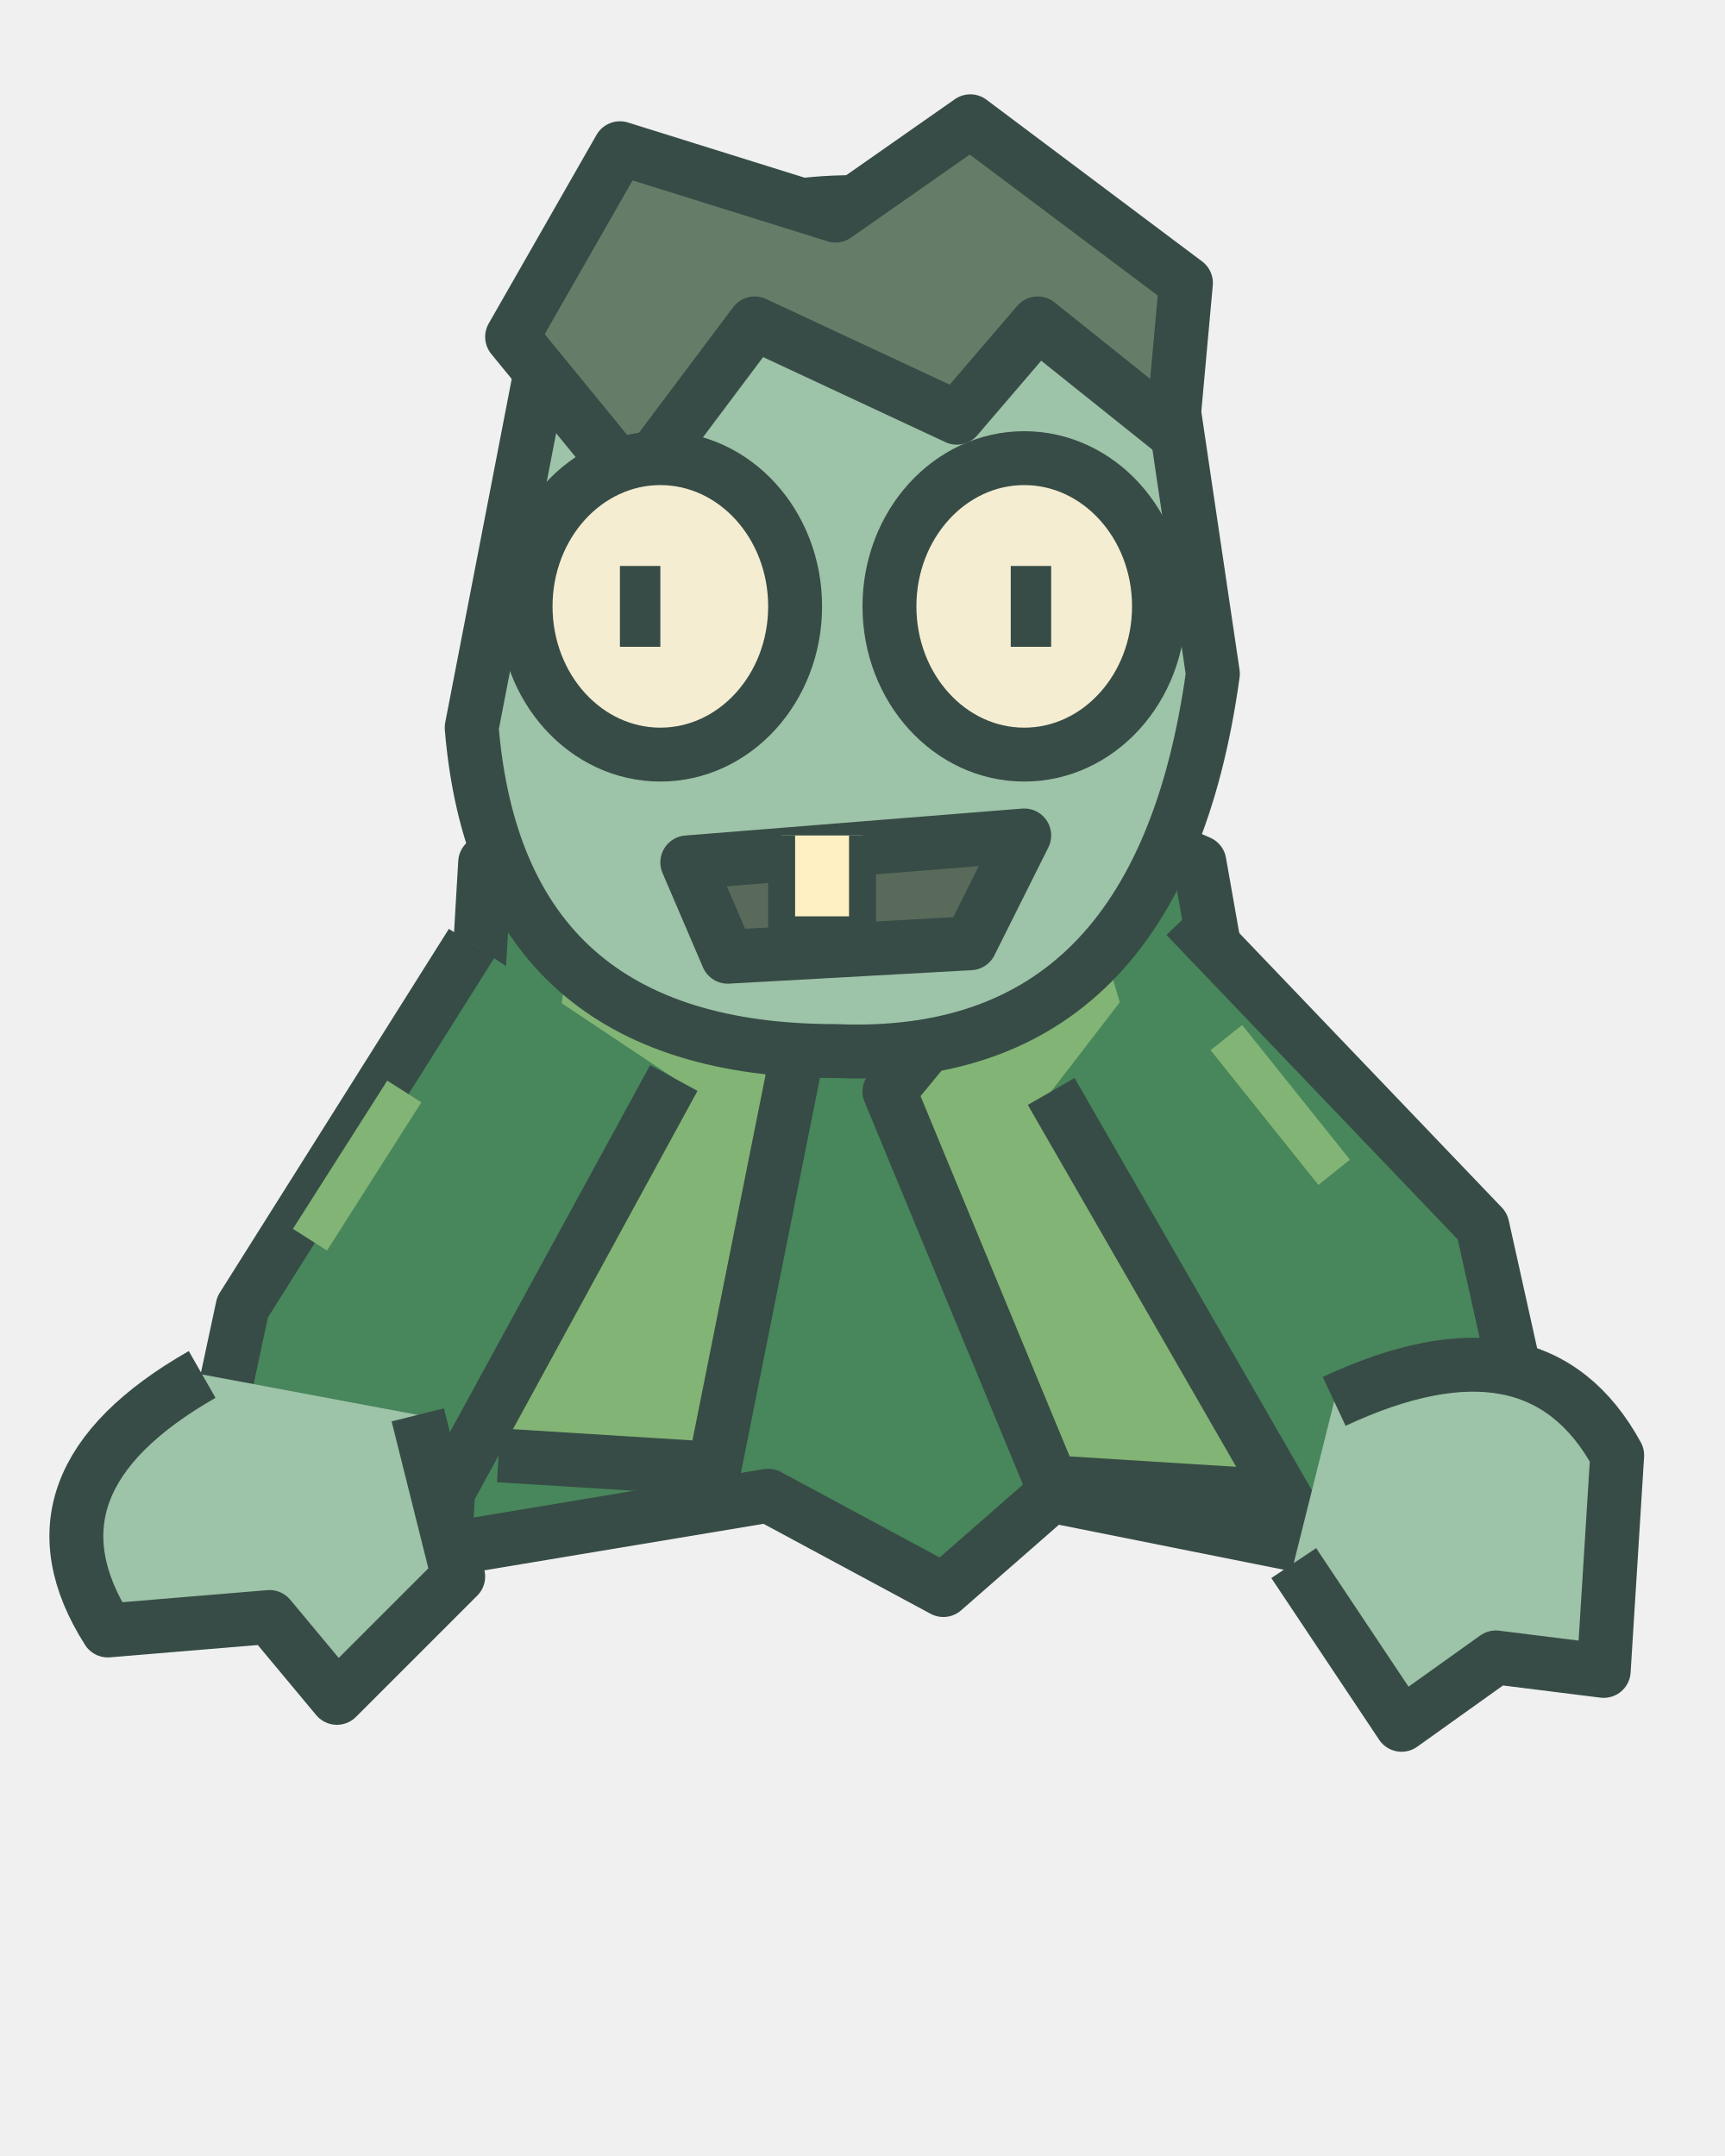
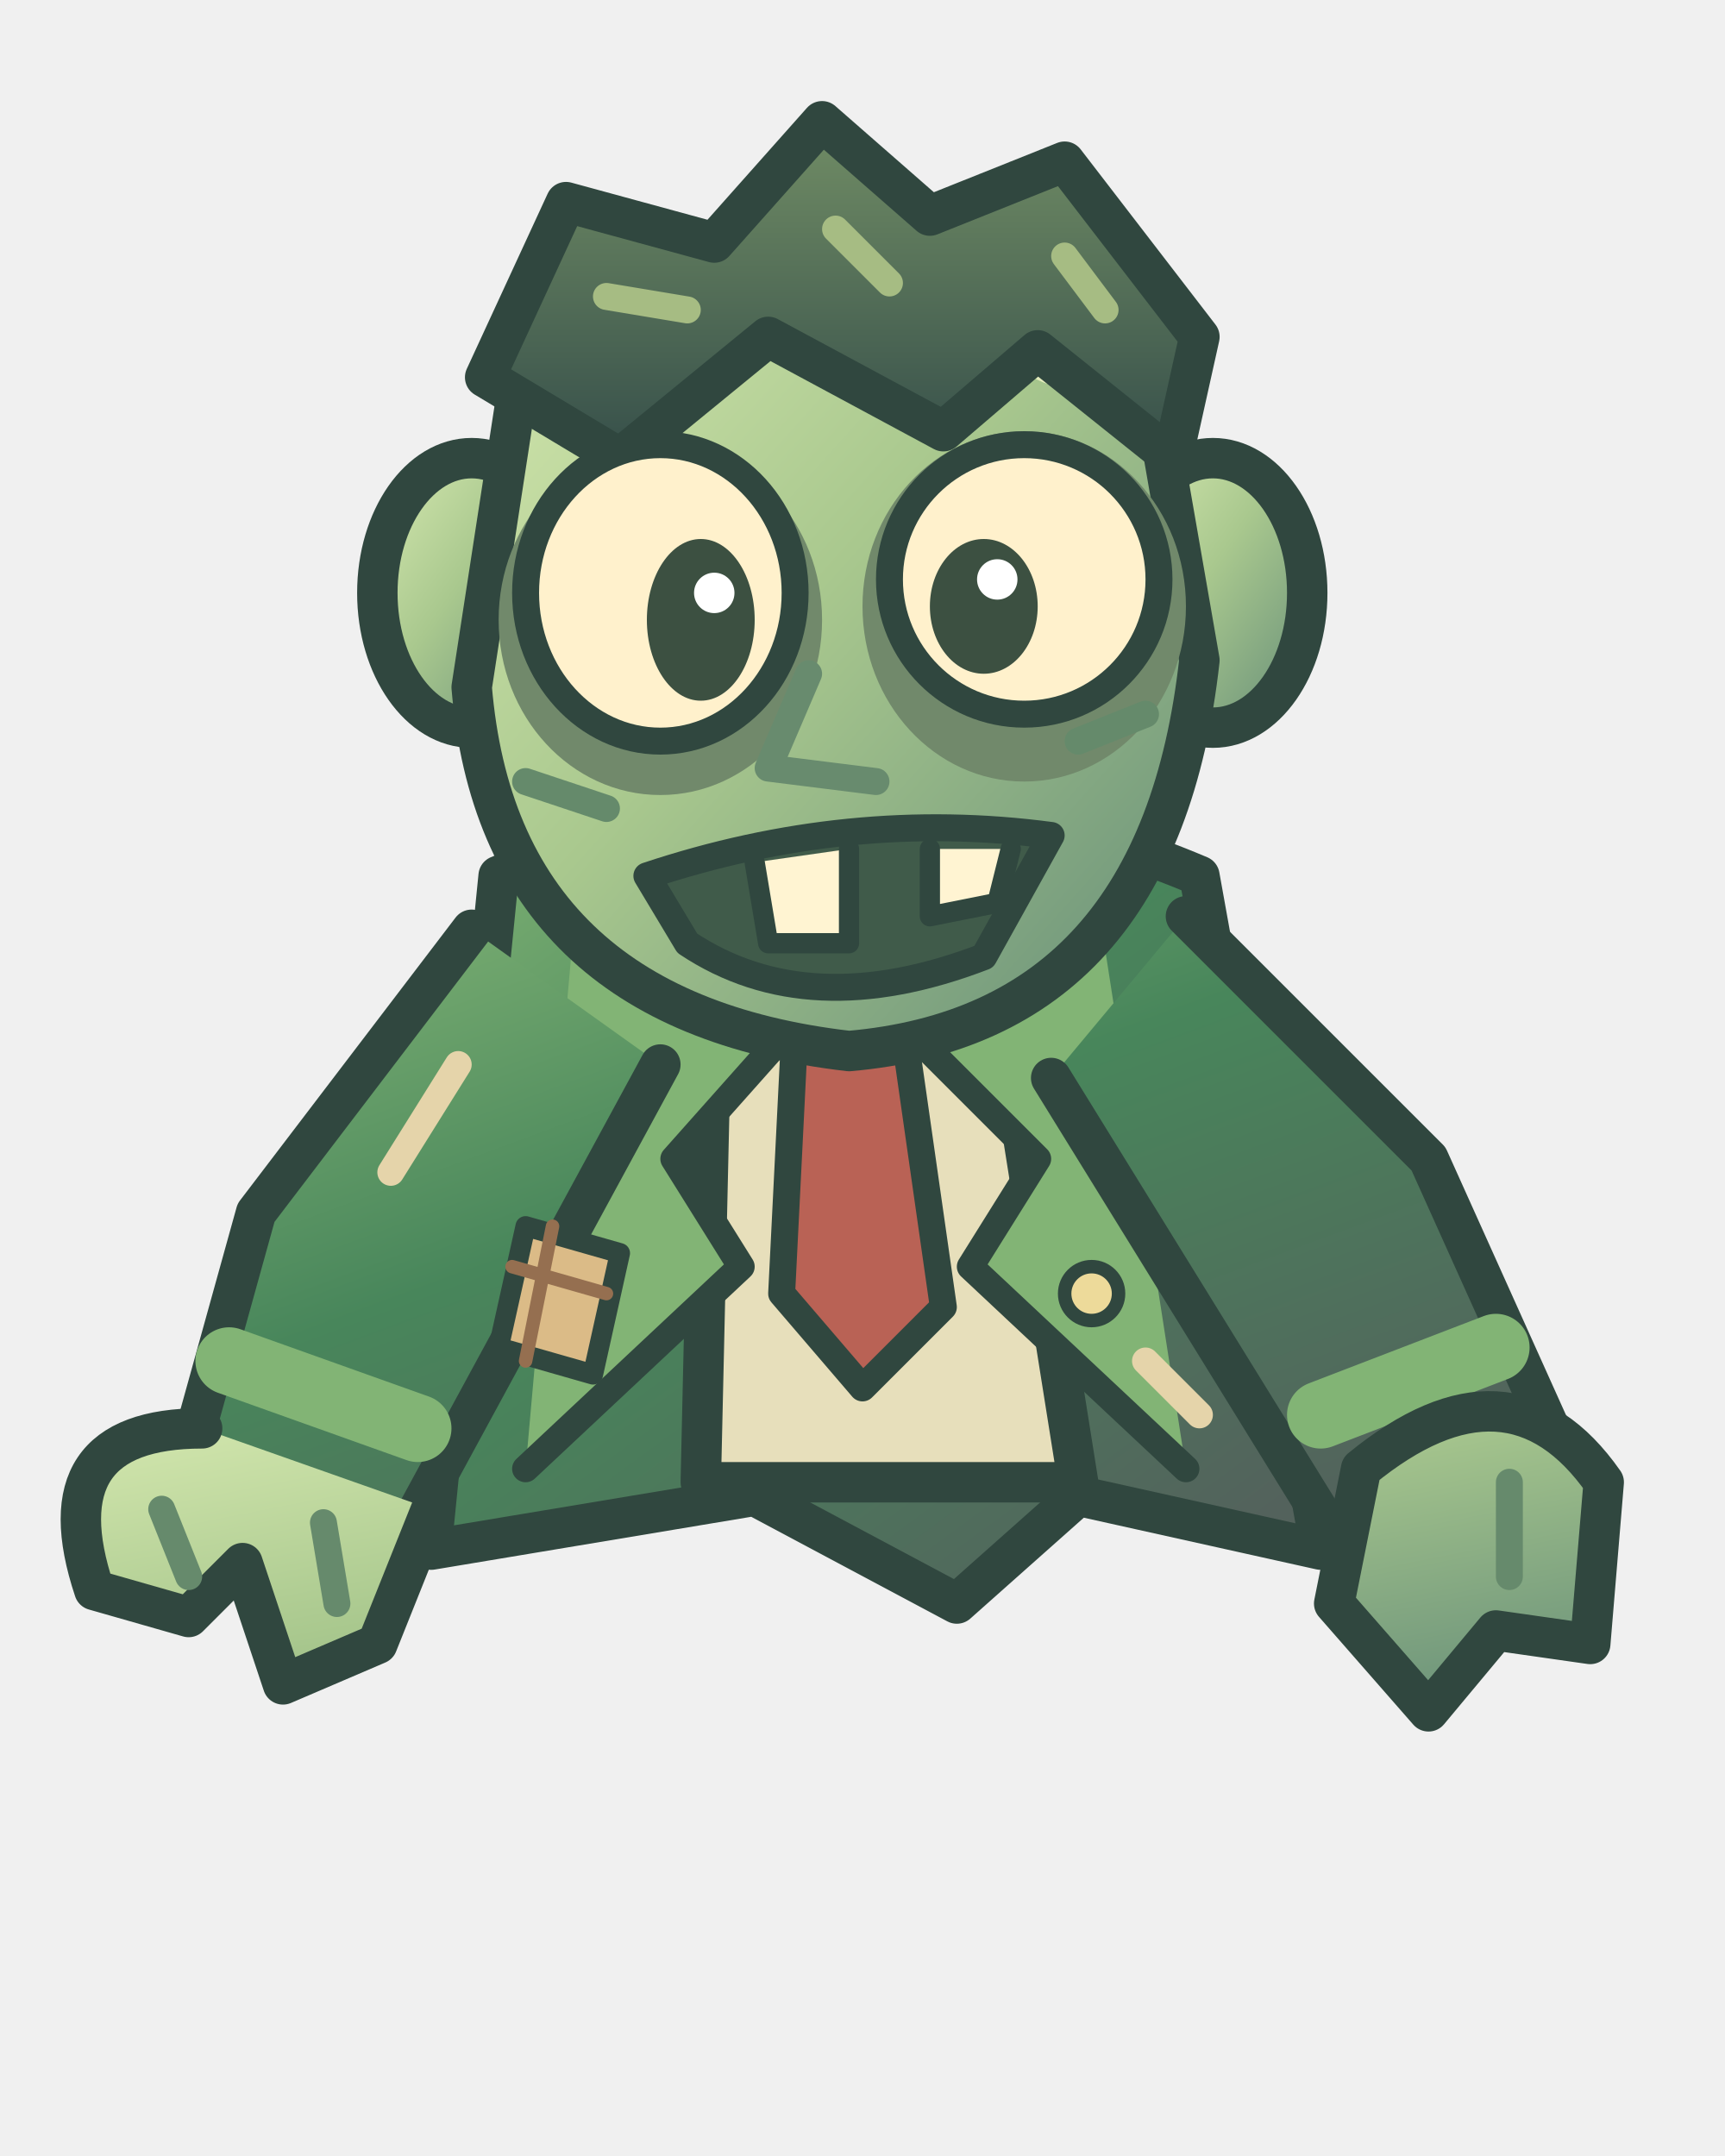
<svg xmlns="http://www.w3.org/2000/svg" width="128" height="160" viewBox="0 0 128 160">
-   <g stroke="#374c46" stroke-width="4" stroke-linejoin="round">
-     <path d="M36 64q26-12 53 0l9 51-20-4-8 7-13-7-24 4z" fill="#48865b" />
-     <path d="M43 65l16 14-6 30-16-1M80 64L66 81l12 29 16 1" fill="#82b475" />
-     <path d="M35 70L18 97l-3 14 17 2 18-33M88 68l22 23 4 18-17 5-19-33" fill="#48865b" />
-     <path d="M15 102q-14 8-7 19l12-1 5 6 9-9-3-12M99 104q15-7 21 4l-1 16-8-1-7 5-8-12" fill="#9dc3a8" />
-     <path d="M41 23q22-16 45 0l4 27q-4 29-28 28-25 0-27-24z" fill="#9dc3a8" />
-     <path d="M38 25l8-14 16 5 10-7 16 12-1 11-10-8-6 7-15-7-9 12z" fill="#657d68" />
-     <ellipse cx="49" cy="45" rx="10" ry="11" fill="#f5edd2" />
-     <ellipse cx="76" cy="45" rx="10" ry="11" fill="#f5edd2" />
-     <path d="M46 45h3M75 45h3" stroke="#374c46" stroke-width="6" />
-     <path d="M51 64l25-2-4 8-18 1z" fill="#596a5b" />
-     <path d="M58 62v7h6v-7" fill="#fff0c3" stroke-width="2" />
-     <path d="M91 77l8 10M30 81l-7 11" stroke="#82b475" stroke-width="3" />
+   <defs>
+     <linearGradient id="skin" x1="0" y1="0" x2="1" y2="1">
+       <stop stop-color="#d6e9b0" />
+       <stop offset=".45" stop-color="#a9c88e" />
+       <stop offset="1" stop-color="#658d78" />
+     </linearGradient>
+     <linearGradient id="coat" x1="0" x2=".8" y2="1">
+       <stop stop-color="#82b475" />
+       <stop offset=".45" stop-color="#48865b" />
+       <stop offset="1" stop-color="#53625c" />
+     </linearGradient>
+     <linearGradient id="hair" x2="0" y2="1">
+       <stop stop-color="#718d65" />
+       <stop offset="1" stop-color="#364f4a" />
+     </linearGradient>
+   </defs>
+   <g stroke="#30473f" stroke-width="3" stroke-linejoin="round" stroke-linecap="round">
+     <path d="M37 65Q63 54 89 65L98 115 80 111 71 119 56 111 32 115Z" fill="url(#coat)" />
+     <path d="M53 66L73 66 80 110 52 110Z" fill="#e7dfbb" />
+     <path d="M59 76L67 76 70 97 64 103 58 96Z" fill="#b96255" stroke-width="2" />
+     <path d="M43 64L58 77 50 86 55 94 39 109M81 64L68 77 77 86 72 94 88 109" fill="#82b475" stroke-width="2" />
+     <path d="M35 69L19 90 14 108 30 114 49 79M88 68L106 86 115 106 99 114 78 80" fill="url(#coat)" />
+     <path d="M17 101L31 106M98 105L111 100" stroke="#82b475" stroke-width="5" />
+     <path d="M15 106Q3 106 7 118L14 120 18 116 21 125 28 122 32 112M101 109Q112 100 119 110L118 122 111 121 106 127 99 119Z" fill="url(#skin)" />
+     <path d="M12 112L14 117M24 113L25 119M112 110L112 117" fill="none" stroke="#668a6c" stroke-width="2" />
+     <ellipse cx="35" cy="44" rx="7" ry="10" fill="url(#skin)" />
+     <ellipse cx="90" cy="44" rx="7" ry="10" fill="url(#skin)" />
+     <path d="M39 25Q62 11 85 26L89 49Q86 76 63 78 37 75 35 51Z" fill="url(#skin)" />
+     <path d="M39 29Q57 17 78 27" fill="none" stroke="#e4edbd" stroke-width="3" />
+     <path d="M36 28L42 15 53 18 61 9 69 16 79 12 89 25 87 34 77 26 70 32 57 25 46 34Z" fill="url(#hair)" />
+     <path d="M45 22L51 23M62 17L66 21M79 19L82 23" stroke="#a6bc83" stroke-width="2" />
+     <ellipse cx="49" cy="46" rx="12" ry="13" fill="#71896b" stroke="none" />
+     <ellipse cx="76" cy="45" rx="12" ry="13" fill="#71896b" stroke="none" />
+     <ellipse cx="49" cy="44" rx="10" ry="11" fill="#fff1cc" stroke-width="2" />
+     <ellipse cx="76" cy="43" rx="10" ry="10" fill="#fff1cc" stroke-width="2" />
+     <ellipse cx="52" cy="46" rx="4" ry="6" fill="#3c5041" stroke="none" />
+     <ellipse cx="73" cy="45" rx="4" ry="5" fill="#3c5041" stroke="none" />
+     <circle cx="53" cy="44" r="1.5" fill="#fff" stroke="none" />
+     <circle cx="74" cy="43" r="1.5" fill="#fff" stroke="none" />
+     <path d="M60 50L57 57 65 58" fill="none" stroke="#688b6e" stroke-width="2" />
+     <path d="M48 65Q63 60 78 62L73 71Q60 76 51 70Z" fill="#405b4a" stroke-width="2" />
+     <path d="M56 64L57 70 63 70 63 63M69 63L69 68 74 67 75 63" fill="#fff4d2" stroke-width="1.5" />
+     <path d="M39 58L45 60M80 55L85 53" stroke="#658a6b" stroke-width="2" />
+     <path d="M39 91L46 93 44 102 37 100Z" fill="#dbbb87" stroke-width="1.5" />
+     <path d="M38 94L45 96M41 91L39 101" stroke="#956f50" stroke-width="1" />
+     <circle cx="81" cy="96" r="2" fill="#edda9a" stroke-width="1" />
+     <path d="M85 101L89 105M34 79L29 87" stroke="#e5d4aa" stroke-width="2" />
  </g>
</svg>
